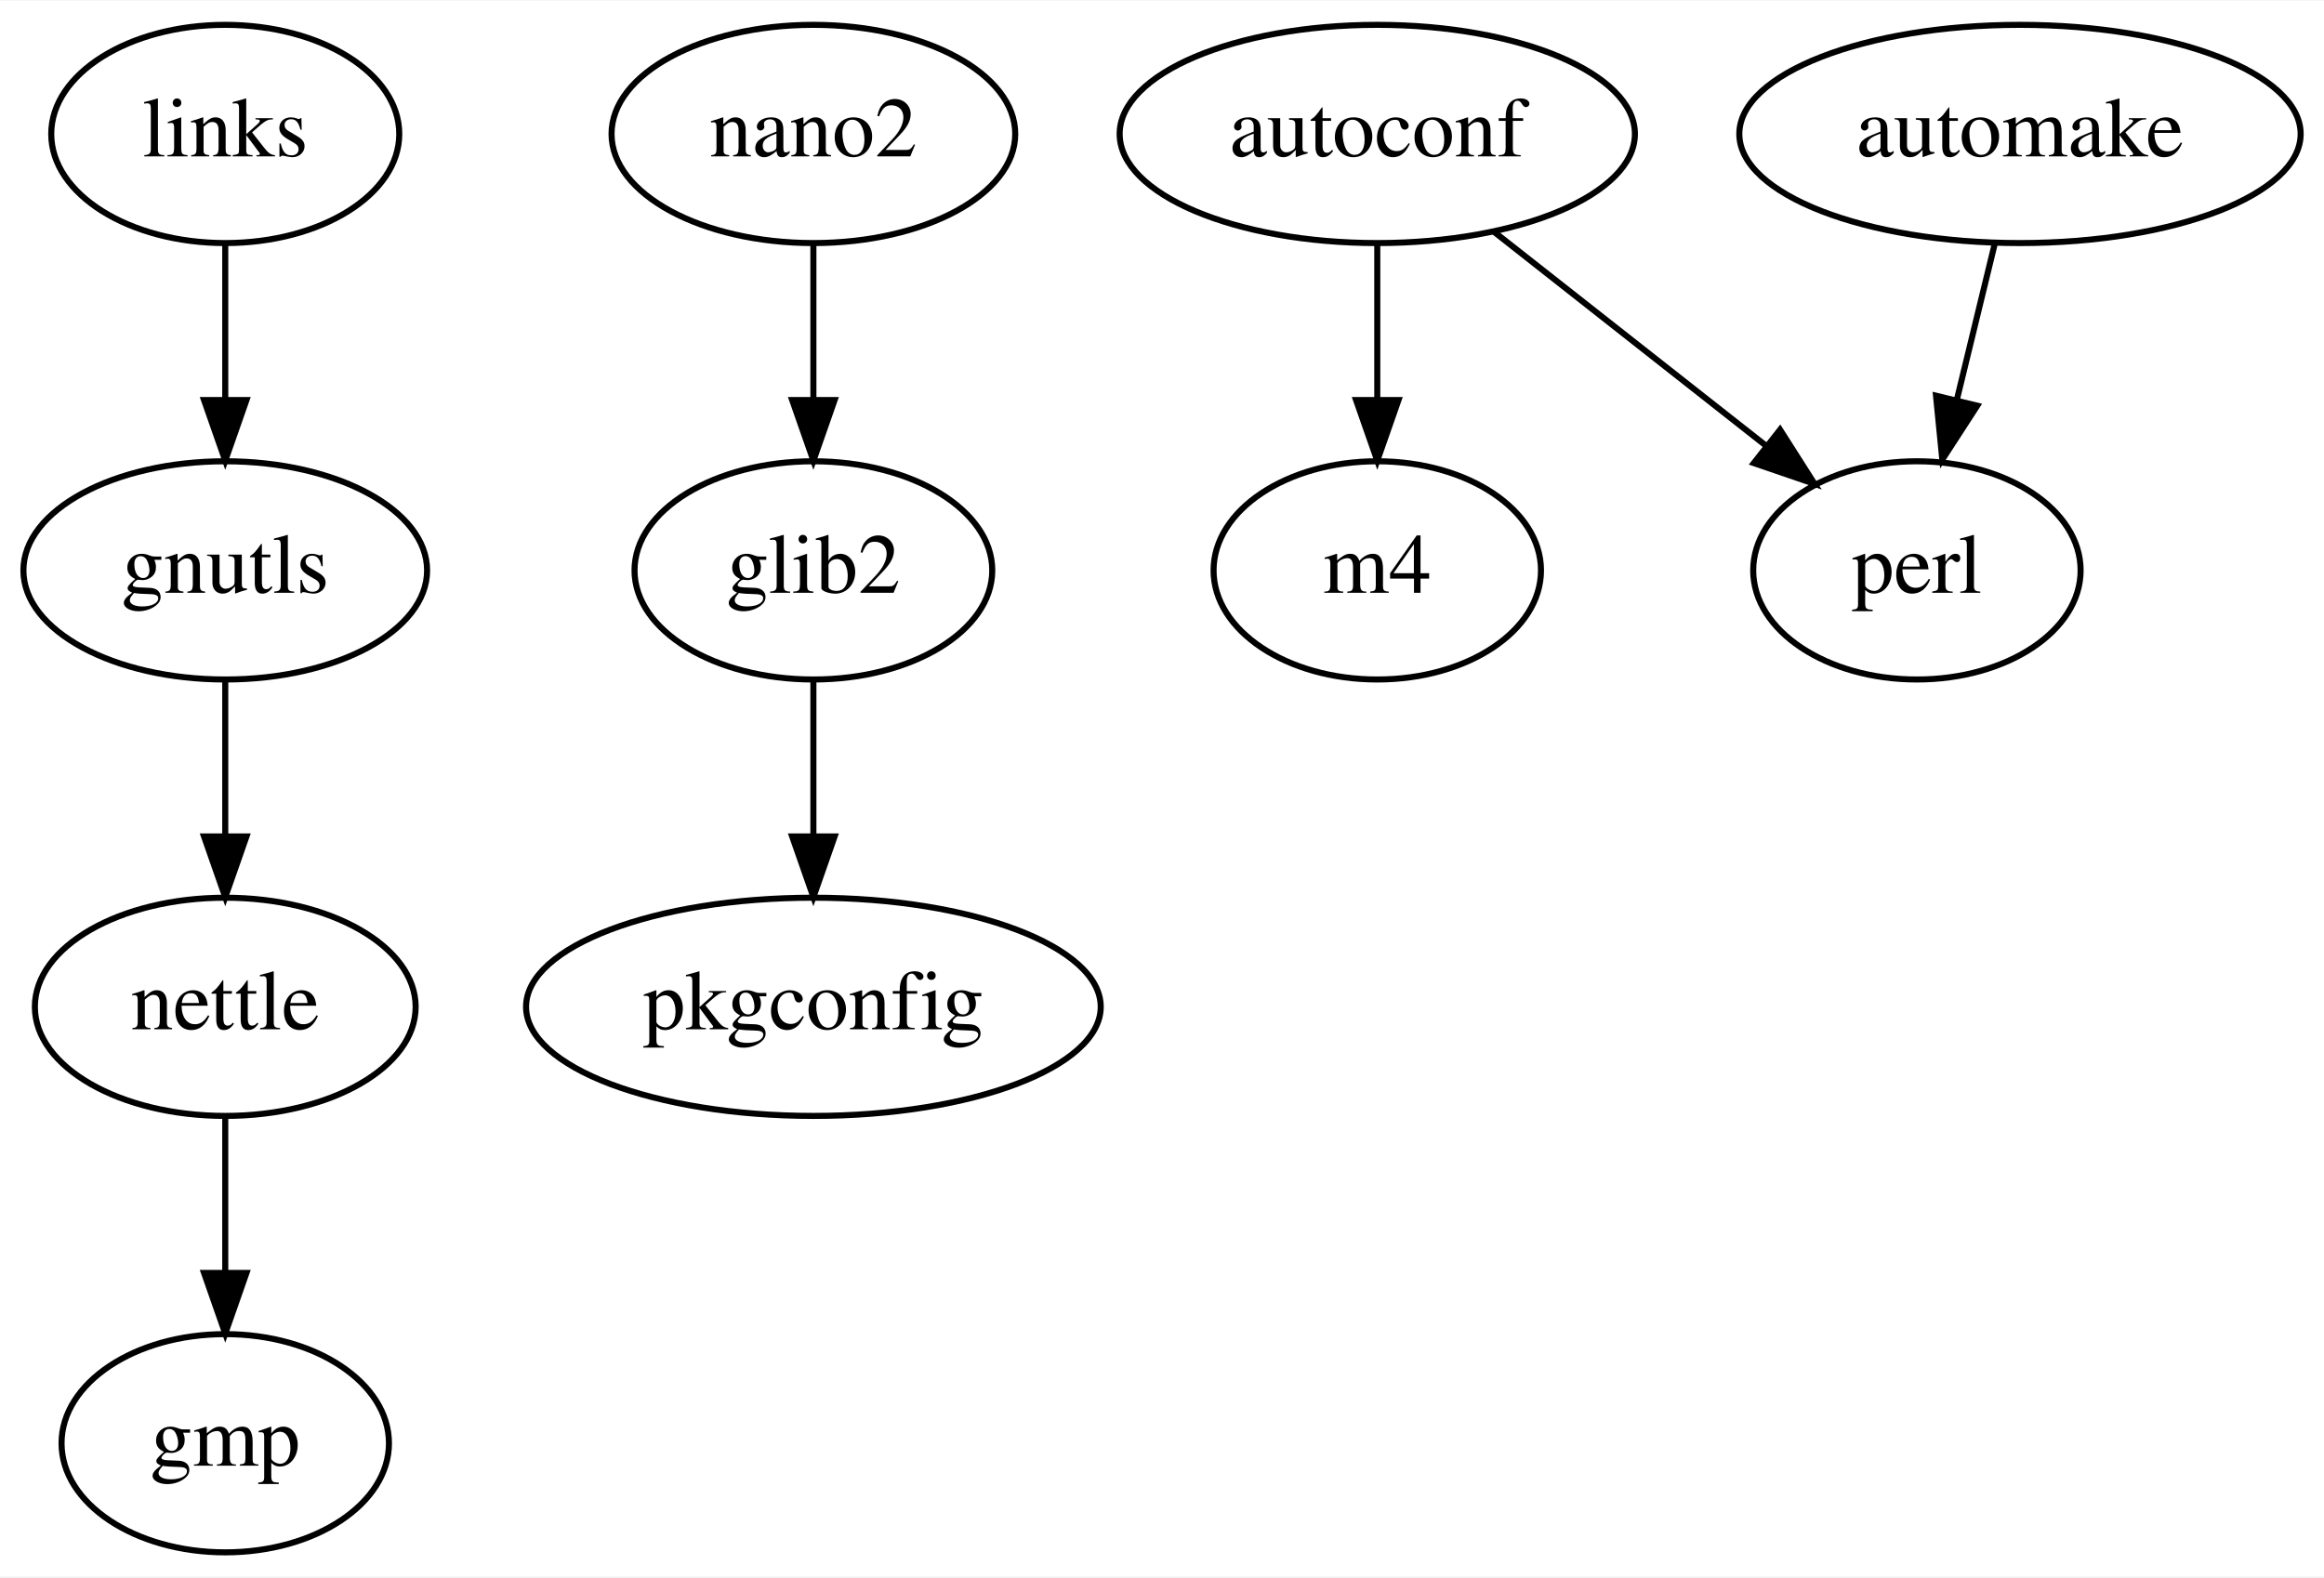
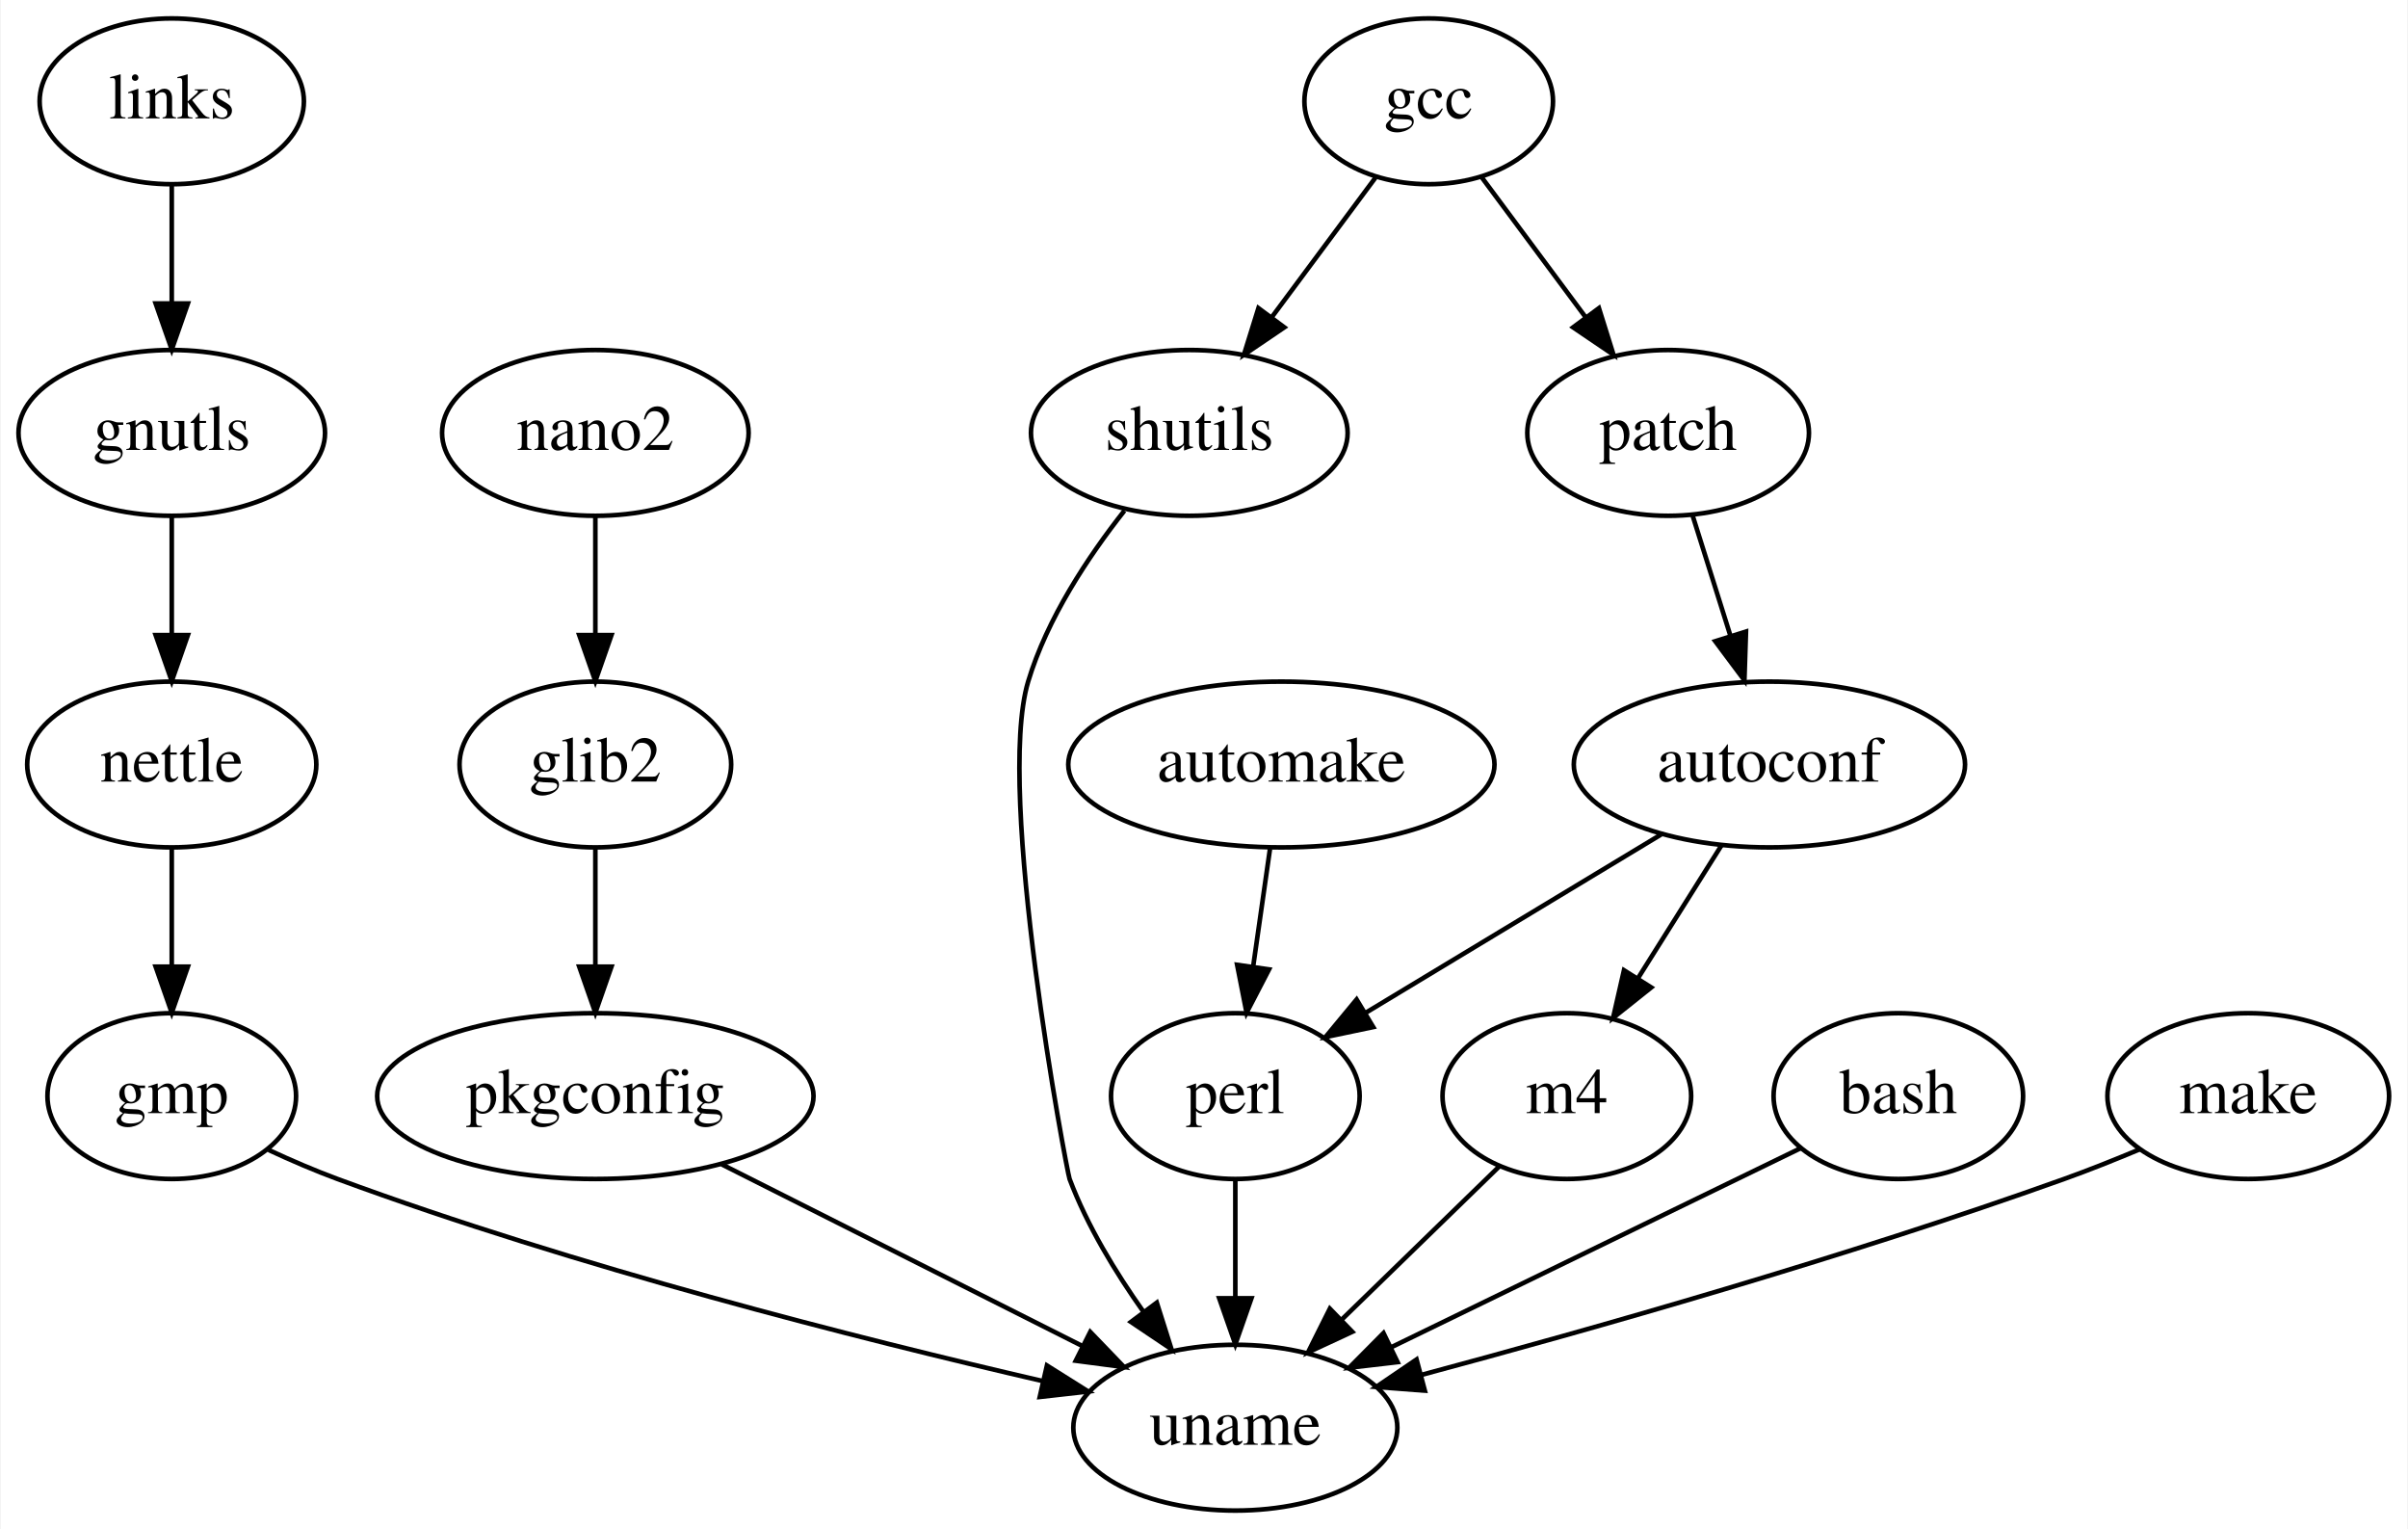
- <svg xmlns="http://www.w3.org/2000/svg" width="383pt" height="260pt" viewBox="0.00 0.00 383.29 260.00">
-   <g id="graph0" class="graph" transform="scale(1 1) rotate(0) translate(4 256)">
-     <polygon fill="white" stroke="transparent" points="-4,4 -4,-256 379.29,-256 379.29,4 -4,4" />
+ <svg xmlns="http://www.w3.org/2000/svg" width="523pt" height="332pt" viewBox="0.00 0.00 522.69 332.00">
+   <g id="graph0" class="graph" transform="scale(1 1) rotate(0) translate(4 328)">
+     <polygon fill="white" stroke="transparent" points="-4,4 -4,-328 518.69,-328 518.69,4 -4,4" />
    <g id="node1" class="node">
-       <ellipse fill="none" stroke="black" cx="33.15" cy="-234" rx="28.7" ry="18" />
-       <text text-anchor="middle" x="33.15" y="-230.3" font-family="Times,serif" font-size="14.00">links</text>
+       <ellipse fill="none" stroke="black" cx="33.15" cy="-306" rx="28.7" ry="18" />
+       <text text-anchor="middle" x="33.15" y="-302.3" font-family="Times,serif" font-size="14.00">links</text>
    </g>
    <g id="node2" class="node">
-       <ellipse fill="none" stroke="black" cx="33.15" cy="-162" rx="33.29" ry="18" />
-       <text text-anchor="middle" x="33.15" y="-158.3" font-family="Times,serif" font-size="14.00">gnutls</text>
+       <ellipse fill="none" stroke="black" cx="33.15" cy="-234" rx="33.29" ry="18" />
+       <text text-anchor="middle" x="33.15" y="-230.3" font-family="Times,serif" font-size="14.00">gnutls</text>
    </g>
    <g id="edge1" class="edge">
+       <path fill="none" stroke="black" d="M33.15,-287.7C33.15,-279.98 33.15,-270.71 33.15,-262.11" />
+       <polygon fill="black" stroke="black" points="36.65,-262.1 33.15,-252.1 29.65,-262.1 36.65,-262.1" />
+     </g>
+     <g id="node3" class="node">
+       <ellipse fill="none" stroke="black" cx="33.15" cy="-162" rx="31.4" ry="18" />
+       <text text-anchor="middle" x="33.15" y="-158.3" font-family="Times,serif" font-size="14.00">nettle</text>
+     </g>
+     <g id="edge2" class="edge">
      <path fill="none" stroke="black" d="M33.15,-215.7C33.15,-207.98 33.15,-198.71 33.15,-190.11" />
      <polygon fill="black" stroke="black" points="36.65,-190.1 33.15,-180.1 29.65,-190.1 36.65,-190.1" />
    </g>
-     <g id="node3" class="node">
-       <ellipse fill="none" stroke="black" cx="33.15" cy="-90" rx="31.4" ry="18" />
-       <text text-anchor="middle" x="33.15" y="-86.3" font-family="Times,serif" font-size="14.00">nettle</text>
+     <g id="node4" class="node">
+       <ellipse fill="none" stroke="black" cx="33.15" cy="-90" rx="27" ry="18" />
+       <text text-anchor="middle" x="33.15" y="-86.3" font-family="Times,serif" font-size="14.00">gmp</text>
    </g>
-     <g id="edge2" class="edge">
+     <g id="edge3" class="edge">
      <path fill="none" stroke="black" d="M33.15,-143.7C33.15,-135.98 33.15,-126.71 33.15,-118.11" />
      <polygon fill="black" stroke="black" points="36.65,-118.1 33.15,-108.1 29.65,-118.1 36.65,-118.1" />
    </g>
-     <g id="node4" class="node">
-       <ellipse fill="none" stroke="black" cx="33.15" cy="-18" rx="27" ry="18" />
-       <text text-anchor="middle" x="33.15" y="-14.3" font-family="Times,serif" font-size="14.00">gmp</text>
+     <g id="node15" class="node">
+       <ellipse fill="none" stroke="black" cx="264.15" cy="-18" rx="35.19" ry="18" />
+       <text text-anchor="middle" x="264.15" y="-14.3" font-family="Times,serif" font-size="14.00">uname</text>
    </g>
-     <g id="edge3" class="edge">
-       <path fill="none" stroke="black" d="M33.15,-71.7C33.15,-63.98 33.15,-54.71 33.15,-46.11" />
-       <polygon fill="black" stroke="black" points="36.65,-46.1 33.15,-36.1 29.65,-46.1 36.65,-46.1" />
+     <g id="edge15" class="edge">
+       <path fill="none" stroke="black" d="M54.2,-78.3C59.04,-76.05 64.22,-73.82 69.15,-72 120.77,-52.96 182.34,-37.36 222.28,-28.13" />
+       <polygon fill="black" stroke="black" points="223.23,-31.5 232.2,-25.86 221.67,-24.67 223.23,-31.5" />
    </g>
    <g id="node5" class="node">
-       <ellipse fill="none" stroke="black" cx="130.15" cy="-234" rx="33.29" ry="18" />
-       <text text-anchor="middle" x="130.15" y="-230.3" font-family="Times,serif" font-size="14.00">nano2</text>
+       <ellipse fill="none" stroke="black" cx="125.15" cy="-234" rx="33.29" ry="18" />
+       <text text-anchor="middle" x="125.15" y="-230.3" font-family="Times,serif" font-size="14.00">nano2</text>
    </g>
    <g id="node6" class="node">
-       <ellipse fill="none" stroke="black" cx="130.15" cy="-162" rx="29.5" ry="18" />
-       <text text-anchor="middle" x="130.15" y="-158.3" font-family="Times,serif" font-size="14.00">glib2</text>
+       <ellipse fill="none" stroke="black" cx="125.15" cy="-162" rx="29.5" ry="18" />
+       <text text-anchor="middle" x="125.15" y="-158.3" font-family="Times,serif" font-size="14.00">glib2</text>
    </g>
    <g id="edge4" class="edge">
-       <path fill="none" stroke="black" d="M130.15,-215.7C130.15,-207.98 130.15,-198.71 130.15,-190.11" />
-       <polygon fill="black" stroke="black" points="133.65,-190.1 130.15,-180.1 126.65,-190.1 133.65,-190.1" />
+       <path fill="none" stroke="black" d="M125.15,-215.7C125.15,-207.98 125.15,-198.71 125.15,-190.11" />
+       <polygon fill="black" stroke="black" points="128.65,-190.1 125.15,-180.1 121.65,-190.1 128.65,-190.1" />
    </g>
    <g id="node7" class="node">
-       <ellipse fill="none" stroke="black" cx="130.15" cy="-90" rx="47.39" ry="18" />
-       <text text-anchor="middle" x="130.15" y="-86.3" font-family="Times,serif" font-size="14.00">pkgconfig</text>
+       <ellipse fill="none" stroke="black" cx="125.15" cy="-90" rx="47.39" ry="18" />
+       <text text-anchor="middle" x="125.15" y="-86.3" font-family="Times,serif" font-size="14.00">pkgconfig</text>
    </g>
    <g id="edge5" class="edge">
-       <path fill="none" stroke="black" d="M130.15,-143.7C130.15,-135.98 130.15,-126.71 130.15,-118.11" />
-       <polygon fill="black" stroke="black" points="133.65,-118.1 130.15,-108.1 126.65,-118.1 133.65,-118.1" />
+       <path fill="none" stroke="black" d="M125.15,-143.7C125.15,-135.98 125.15,-126.71 125.15,-118.11" />
+       <polygon fill="black" stroke="black" points="128.65,-118.1 125.15,-108.1 121.65,-118.1 128.65,-118.1" />
+     </g>
+     <g id="edge16" class="edge">
+       <path fill="none" stroke="black" d="M152.61,-75.17C175.1,-63.84 207,-47.78 230.93,-35.73" />
+       <polygon fill="black" stroke="black" points="232.64,-38.79 239.99,-31.16 229.49,-32.54 232.64,-38.79" />
    </g>
    <g id="node8" class="node">
-       <ellipse fill="none" stroke="black" cx="223.15" cy="-234" rx="42.49" ry="18" />
-       <text text-anchor="middle" x="223.15" y="-230.3" font-family="Times,serif" font-size="14.00">autoconf</text>
+       <ellipse fill="none" stroke="black" cx="380.15" cy="-162" rx="42.49" ry="18" />
+       <text text-anchor="middle" x="380.15" y="-158.3" font-family="Times,serif" font-size="14.00">autoconf</text>
    </g>
    <g id="node9" class="node">
-       <ellipse fill="none" stroke="black" cx="223.15" cy="-162" rx="27" ry="18" />
-       <text text-anchor="middle" x="223.15" y="-158.3" font-family="Times,serif" font-size="14.00">m4</text>
+       <ellipse fill="none" stroke="black" cx="336.15" cy="-90" rx="27" ry="18" />
+       <text text-anchor="middle" x="336.15" y="-86.3" font-family="Times,serif" font-size="14.00">m4</text>
    </g>
    <g id="edge6" class="edge">
-       <path fill="none" stroke="black" d="M223.15,-215.7C223.15,-207.98 223.15,-198.71 223.15,-190.11" />
-       <polygon fill="black" stroke="black" points="226.65,-190.1 223.15,-180.1 219.65,-190.1 226.65,-190.1" />
+       <path fill="none" stroke="black" d="M369.72,-144.41C364.33,-135.83 357.64,-125.19 351.65,-115.67" />
+       <polygon fill="black" stroke="black" points="354.48,-113.59 346.2,-106.99 348.56,-117.32 354.48,-113.59" />
    </g>
    <g id="node10" class="node">
-       <ellipse fill="none" stroke="black" cx="312.15" cy="-162" rx="27" ry="18" />
-       <text text-anchor="middle" x="312.15" y="-158.3" font-family="Times,serif" font-size="14.00">perl</text>
+       <ellipse fill="none" stroke="black" cx="264.15" cy="-90" rx="27" ry="18" />
+       <text text-anchor="middle" x="264.15" y="-86.3" font-family="Times,serif" font-size="14.00">perl</text>
    </g>
    <g id="edge7" class="edge">
-       <path fill="none" stroke="black" d="M242.46,-217.81C255.62,-207.46 273.17,-193.66 287.36,-182.49" />
-       <polygon fill="black" stroke="black" points="289.58,-185.21 295.27,-176.27 285.25,-179.7 289.58,-185.21" />
+       <path fill="none" stroke="black" d="M356.67,-146.83C338.07,-135.61 312.02,-119.89 292.3,-107.99" />
+       <polygon fill="black" stroke="black" points="294.1,-104.99 283.73,-102.82 290.49,-110.98 294.1,-104.99" />
+     </g>
+     <g id="edge11" class="edge">
+       <path fill="none" stroke="black" d="M321.58,-74.83C311.76,-65.29 298.6,-52.5 287.36,-41.57" />
+       <polygon fill="black" stroke="black" points="289.55,-38.82 279.94,-34.36 284.68,-43.84 289.55,-38.82" />
+     </g>
+     <g id="edge17" class="edge">
+       <path fill="none" stroke="black" d="M264.15,-71.7C264.15,-63.98 264.15,-54.71 264.15,-46.11" />
+       <polygon fill="black" stroke="black" points="267.65,-46.1 264.15,-36.1 260.65,-46.1 267.65,-46.1" />
    </g>
    <g id="node11" class="node">
-       <ellipse fill="none" stroke="black" cx="329.15" cy="-234" rx="46.29" ry="18" />
-       <text text-anchor="middle" x="329.15" y="-230.3" font-family="Times,serif" font-size="14.00">automake</text>
+       <ellipse fill="none" stroke="black" cx="274.15" cy="-162" rx="46.29" ry="18" />
+       <text text-anchor="middle" x="274.15" y="-158.3" font-family="Times,serif" font-size="14.00">automake</text>
    </g>
    <g id="edge8" class="edge">
-       <path fill="none" stroke="black" d="M325.03,-216.05C323.14,-208.26 320.85,-198.82 318.72,-190.08" />
-       <polygon fill="black" stroke="black" points="322.1,-189.17 316.34,-180.28 315.3,-190.82 322.1,-189.17" />
+       <path fill="none" stroke="black" d="M271.68,-143.7C270.57,-135.98 269.25,-126.71 268.02,-118.11" />
+       <polygon fill="black" stroke="black" points="271.47,-117.51 266.59,-108.1 264.54,-118.5 271.47,-117.51" />
+     </g>
+     <g id="node12" class="node">
+       <ellipse fill="none" stroke="black" cx="306.15" cy="-306" rx="27" ry="18" />
+       <text text-anchor="middle" x="306.15" y="-302.3" font-family="Times,serif" font-size="14.00">gcc</text>
+     </g>
+     <g id="node13" class="node">
+       <ellipse fill="none" stroke="black" cx="254.15" cy="-234" rx="34.39" ry="18" />
+       <text text-anchor="middle" x="254.15" y="-230.3" font-family="Times,serif" font-size="14.00">shutils</text>
+     </g>
+     <g id="edge9" class="edge">
+       <path fill="none" stroke="black" d="M294.61,-289.46C287.97,-280.53 279.48,-269.11 272,-259.04" />
+       <polygon fill="black" stroke="black" points="274.79,-256.92 266.02,-250.98 269.17,-261.09 274.79,-256.92" />
+     </g>
+     <g id="node14" class="node">
+       <ellipse fill="none" stroke="black" cx="358.15" cy="-234" rx="30.59" ry="18" />
+       <text text-anchor="middle" x="358.15" y="-230.3" font-family="Times,serif" font-size="14.00">patch</text>
+     </g>
+     <g id="edge10" class="edge">
+       <path fill="none" stroke="black" d="M317.69,-289.46C324.33,-280.53 332.81,-269.11 340.29,-259.04" />
+       <polygon fill="black" stroke="black" points="343.12,-261.09 346.28,-250.98 337.51,-256.92 343.12,-261.09" />
+     </g>
+     <g id="edge12" class="edge">
+       <path fill="none" stroke="black" d="M240.05,-217.1C232.23,-207.18 223.27,-193.73 219.15,-180 211.93,-155.99 227.59,-73.47 228.15,-72 231.97,-61.85 238.11,-51.75 244.23,-43.12" />
+       <polygon fill="black" stroke="black" points="247.09,-45.15 250.28,-35.05 241.48,-40.96 247.09,-45.15" />
+     </g>
+     <g id="edge18" class="edge">
+       <path fill="none" stroke="black" d="M363.47,-216.05C365.92,-208.26 368.89,-198.82 371.64,-190.08" />
+       <polygon fill="black" stroke="black" points="375.06,-190.86 374.72,-180.28 368.38,-188.77 375.06,-190.86" />
+     </g>
+     <g id="node16" class="node">
+       <ellipse fill="none" stroke="black" cx="408.15" cy="-90" rx="27.1" ry="18" />
+       <text text-anchor="middle" x="408.15" y="-86.3" font-family="Times,serif" font-size="14.00">bash</text>
+     </g>
+     <g id="edge13" class="edge">
+       <path fill="none" stroke="black" d="M386.9,-78.67C363.53,-67.31 325.63,-48.89 298.12,-35.52" />
+       <polygon fill="black" stroke="black" points="299.39,-32.24 288.87,-31.02 296.33,-38.54 299.39,-32.24" />
+     </g>
+     <g id="node17" class="node">
+       <ellipse fill="none" stroke="black" cx="484.15" cy="-90" rx="30.59" ry="18" />
+       <text text-anchor="middle" x="484.15" y="-86.3" font-family="Times,serif" font-size="14.00">make</text>
+     </g>
+     <g id="edge14" class="edge">
+       <path fill="none" stroke="black" d="M460.64,-78.47C455.26,-76.22 449.55,-73.93 444.15,-72 396.91,-55.07 341.36,-39.33 304.6,-29.47" />
+       <polygon fill="black" stroke="black" points="305.31,-26.04 294.75,-26.85 303.51,-32.81 305.31,-26.04" />
    </g>
  </g>
</svg>
